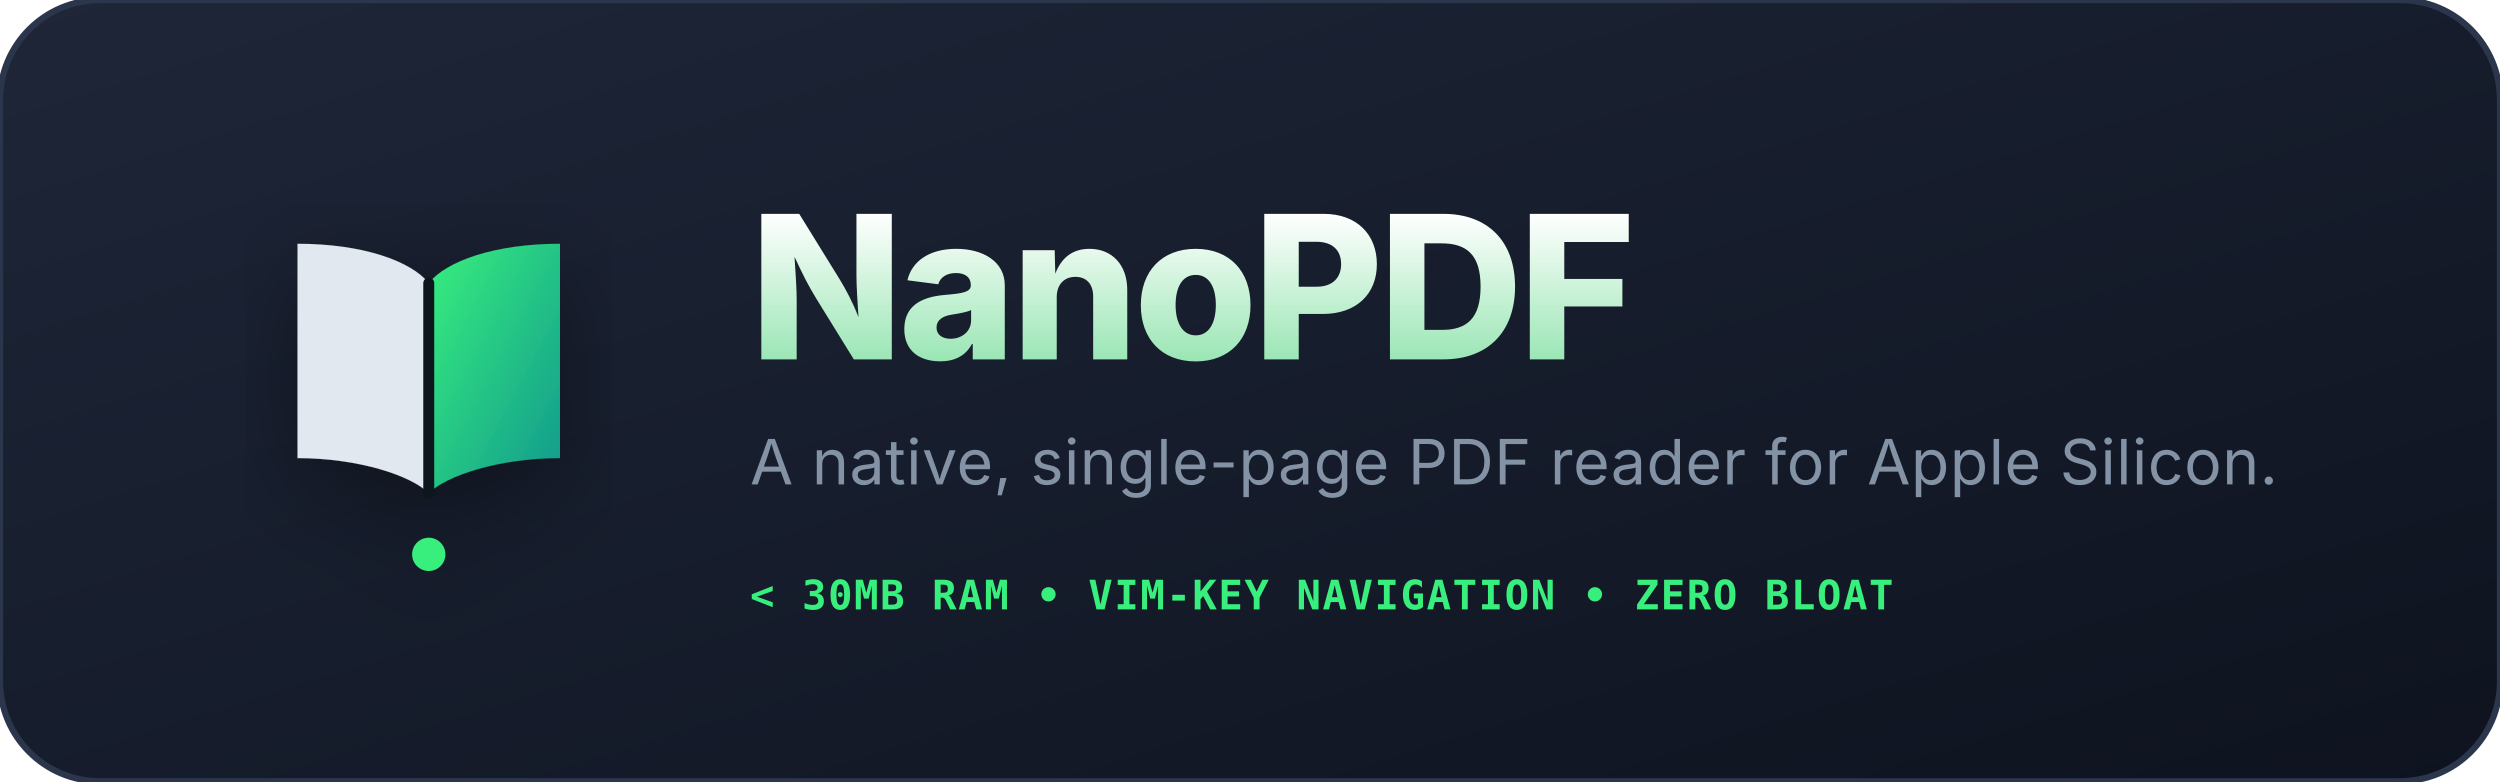
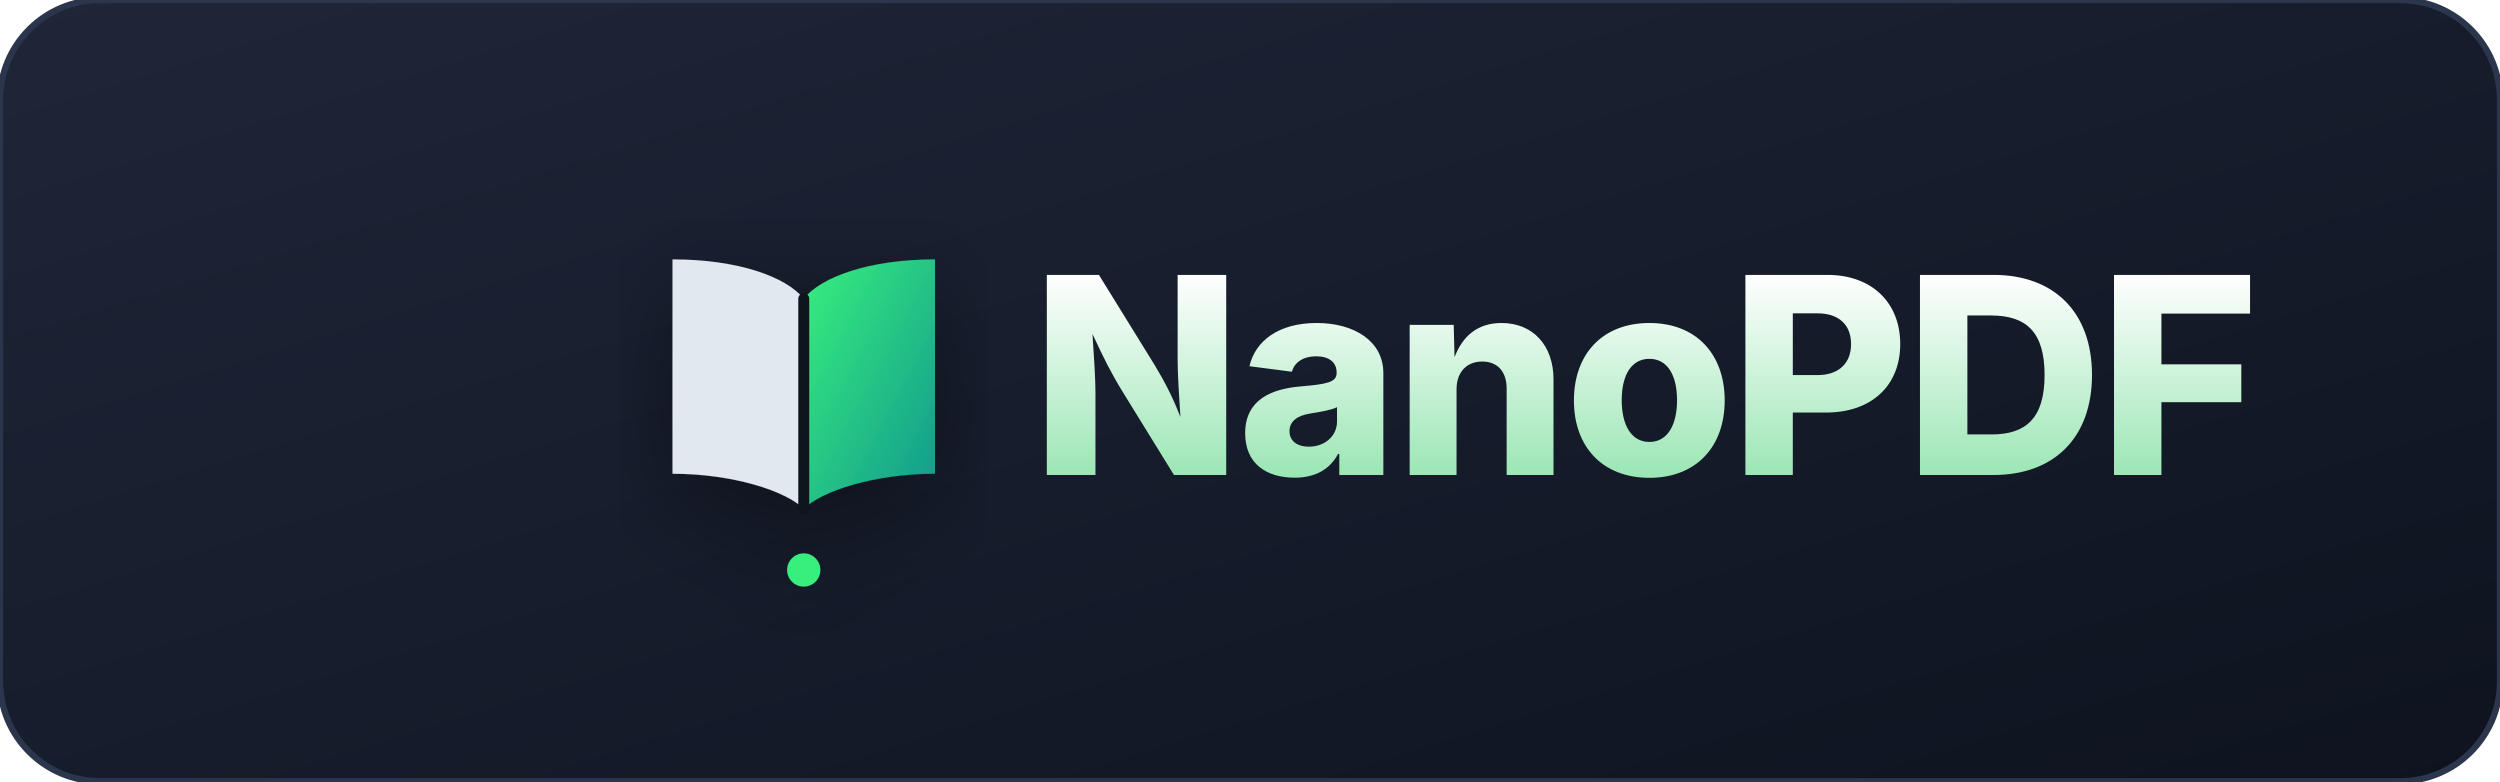
<svg xmlns="http://www.w3.org/2000/svg" viewBox="0 0 800 250" width="100%" height="100%">
  <defs>
    <linearGradient id="bg" x1="0%" y1="0%" x2="100%" y2="100%">
      <stop offset="0%" stop-color="#1E2638" />
      <stop offset="100%" stop-color="#0E131F" />
    </linearGradient>
    <linearGradient id="pageGlow" x1="0%" y1="0%" x2="100%" y2="100%">
      <stop offset="0%" stop-color="#38EF7D" />
      <stop offset="100%" stop-color="#11998E" />
    </linearGradient>
    <linearGradient id="textGrad" x1="0%" y1="0%" x2="0%" y2="100%">
      <stop offset="0%" stop-color="#FFFFFF" />
      <stop offset="100%" stop-color="#9AE6B4" />
    </linearGradient>
    <filter id="shadow" x="-20%" y="-20%" width="140%" height="140%">
      <feDropShadow dx="0" dy="6" stdDeviation="12" flood-color="#000000" flood-opacity="0.4" />
    </filter>
  </defs>
  <rect width="800" height="250" rx="32" fill="url(#bg)" stroke="#2B364C" stroke-width="2" />
-   <g transform="translate(70, 50) scale(1.4)" filter="url(#shadow)">
-     <path d="M 18 20 C 33 20, 44 24, 48 29 L 48 77 C 44 73, 32 69, 18 69 Z" fill="#E2E8F0" />
-     <path d="M 78 20 C 63 20, 52 24, 48 29 L 48 77 C 52 73, 64 69, 78 69 Z" fill="url(#pageGlow)" />
-     <line x1="48" y1="29" x2="48" y2="77" stroke="#0E131F" stroke-width="2.5" stroke-linecap="round" />
-     <circle cx="48" cy="91" r="3.8" fill="#38EF7D" />
-   </g>
-   <g transform="translate(240, 115)">
-     <text font-family="-apple-system, BlinkMacSystemFont, 'SF Pro Display', sans-serif" font-size="64" font-weight="800" letter-spacing="-1.5" fill="url(#textGrad)">NanoPDF</text>
-     <text y="40" font-family="-apple-system, BlinkMacSystemFont, 'SF Pro Text', sans-serif" font-size="20" font-weight="400" letter-spacing="0.2" fill="#8492A6">A native, single-page PDF reader for Apple Silicon.</text>
-     <text y="80" font-family="ui-monospace, 'SF Mono', Menlo, Monaco, monospace" font-size="13" font-weight="600" letter-spacing="0.5" fill="#38EF7D">&lt; 30MB RAM • VIM-KEY NAVIGATION • ZERO BLOAT</text>
+   <g transform="translate(190, 0)">
+     <g transform="translate(0, 55) scale(1.4)" filter="url(#shadow)">
+       <path d="M 18 20 C 33 20, 44 24, 48 29 L 48 77 C 44 73, 32 69, 18 69 Z" fill="#E2E8F0" />
+       <path d="M 78 20 C 63 20, 52 24, 48 29 L 48 77 C 52 73, 64 69, 78 69 Z" fill="url(#pageGlow)" />
+       <line x1="48" y1="29" x2="48" y2="77" stroke="#0E131F" stroke-width="2.5" stroke-linecap="round" />
+       <circle cx="48" cy="91" r="3.8" fill="#38EF7D" />
+     </g>
+     <text x="140" y="152" font-family="-apple-system, BlinkMacSystemFont, 'SF Pro Display', sans-serif" font-size="88" font-weight="800" letter-spacing="-1.5" fill="url(#textGrad)">NanoPDF</text>
  </g>
</svg>
